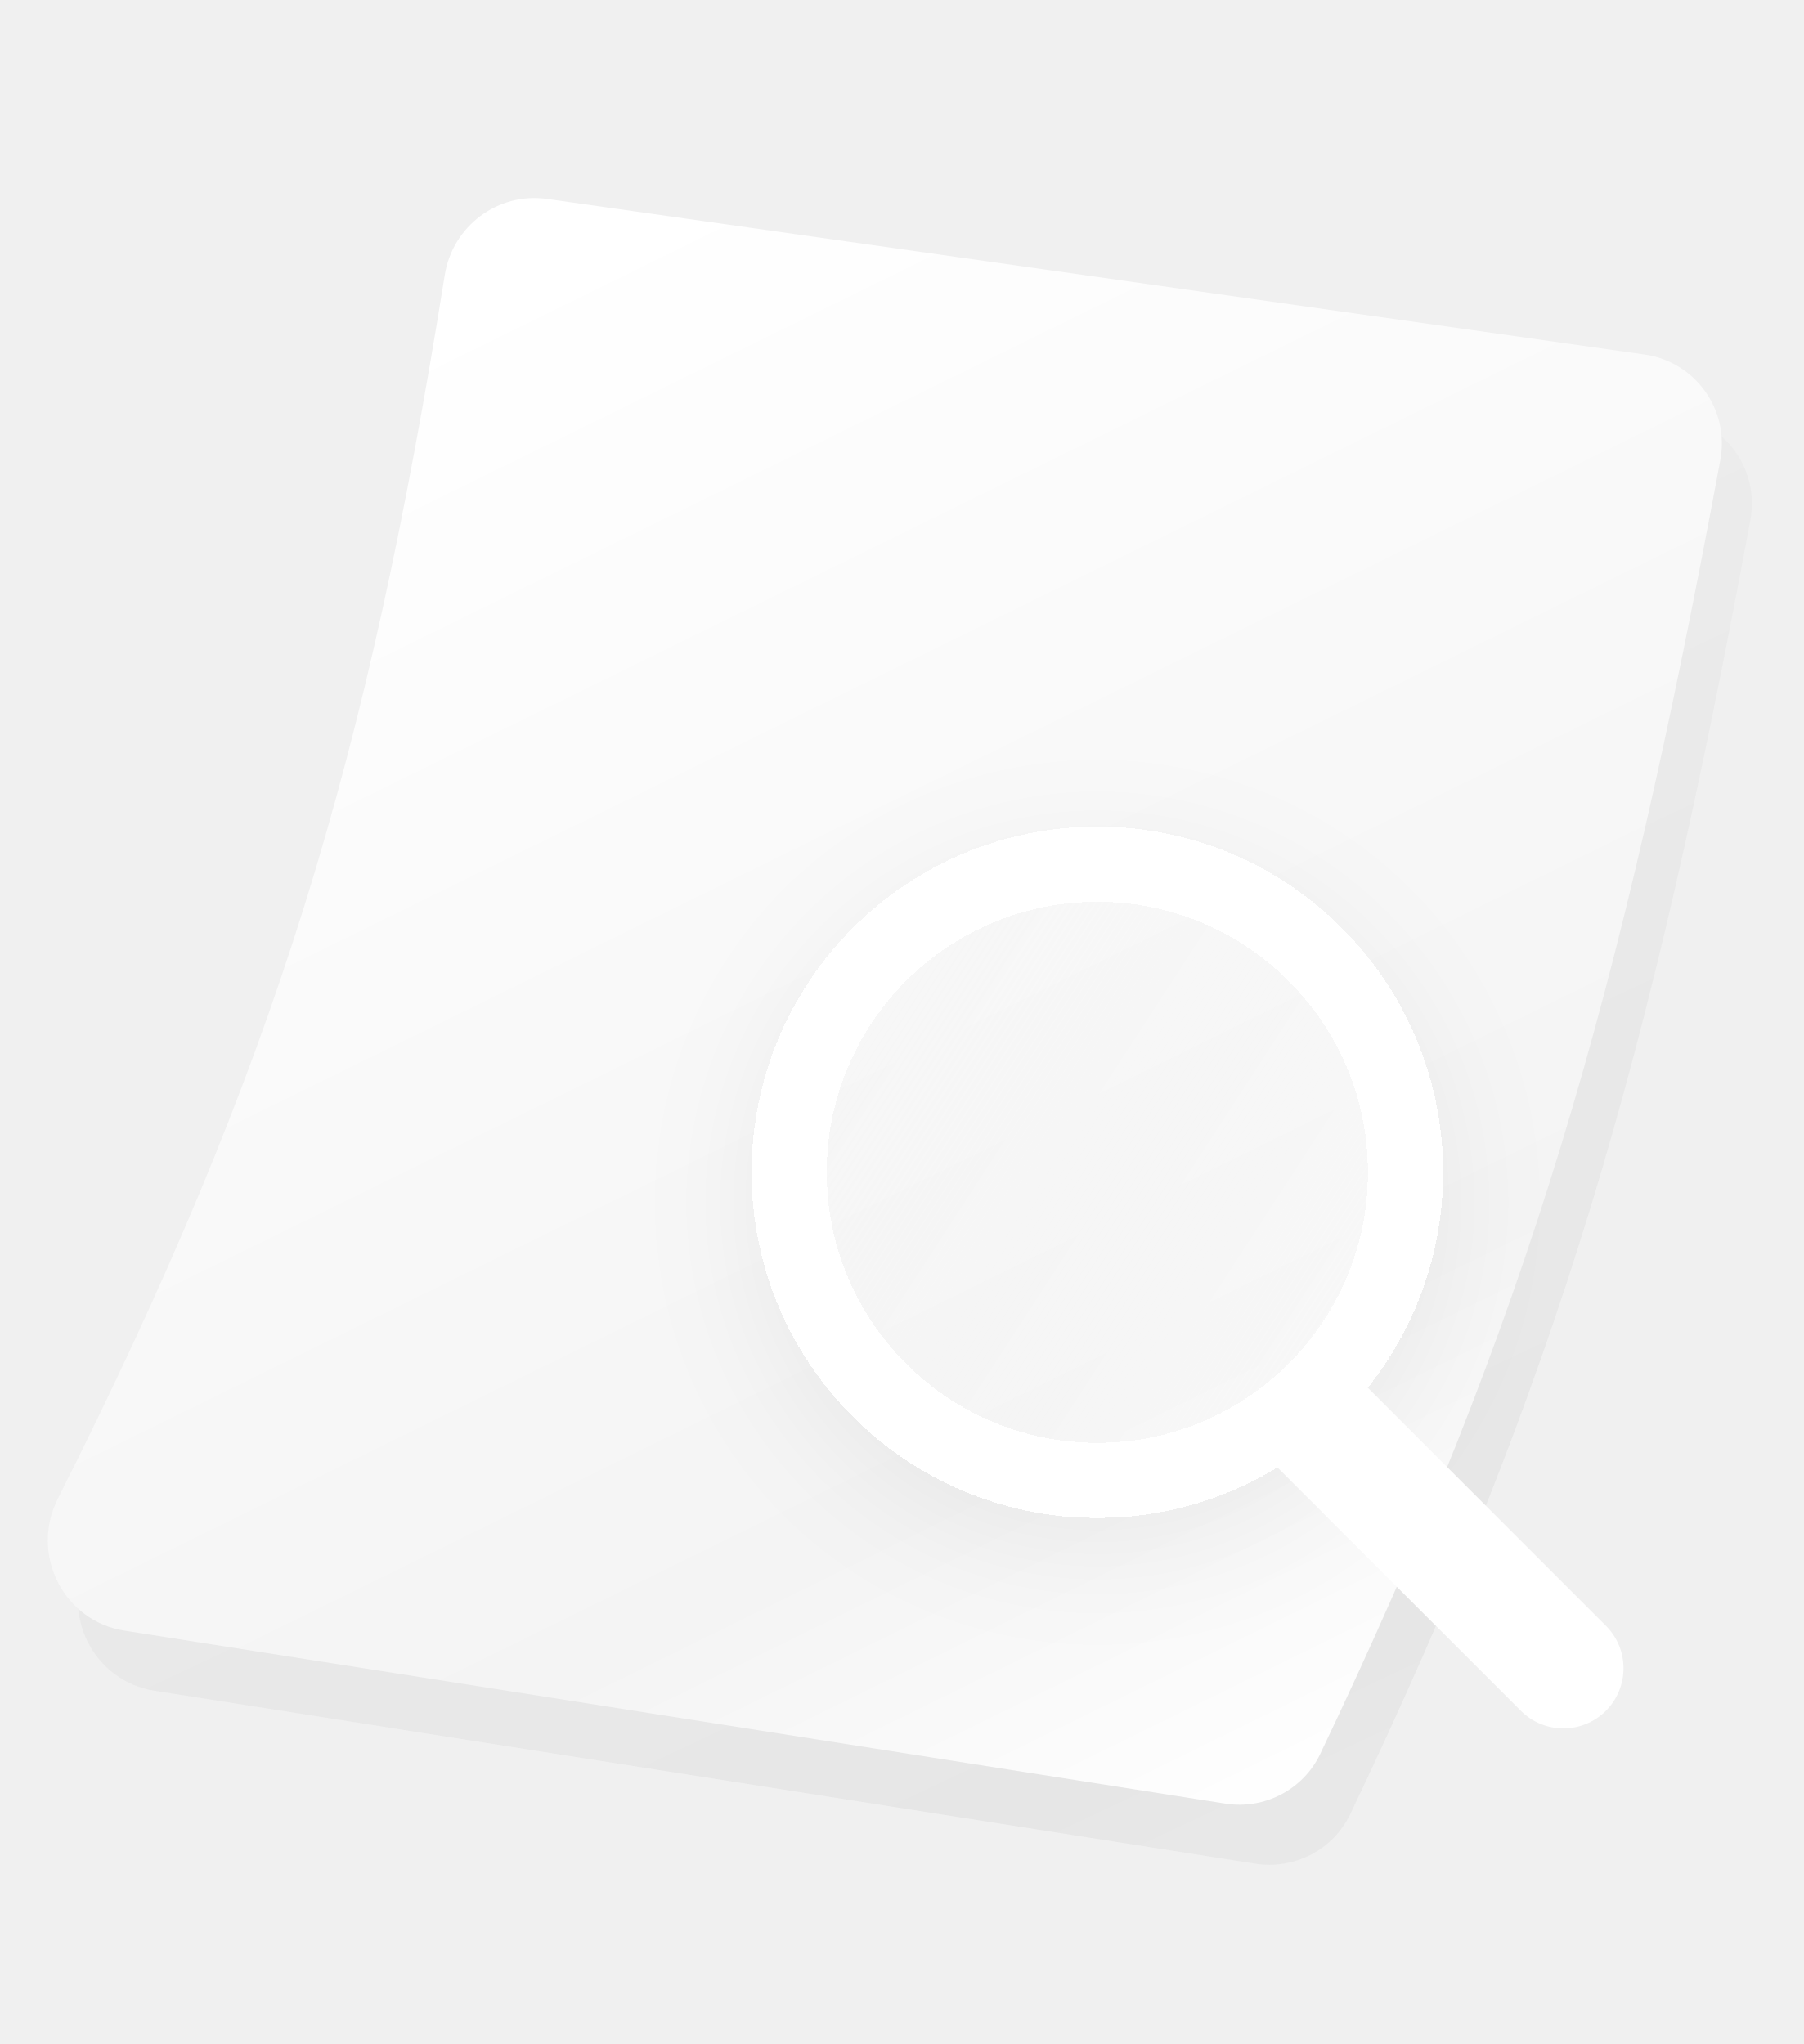
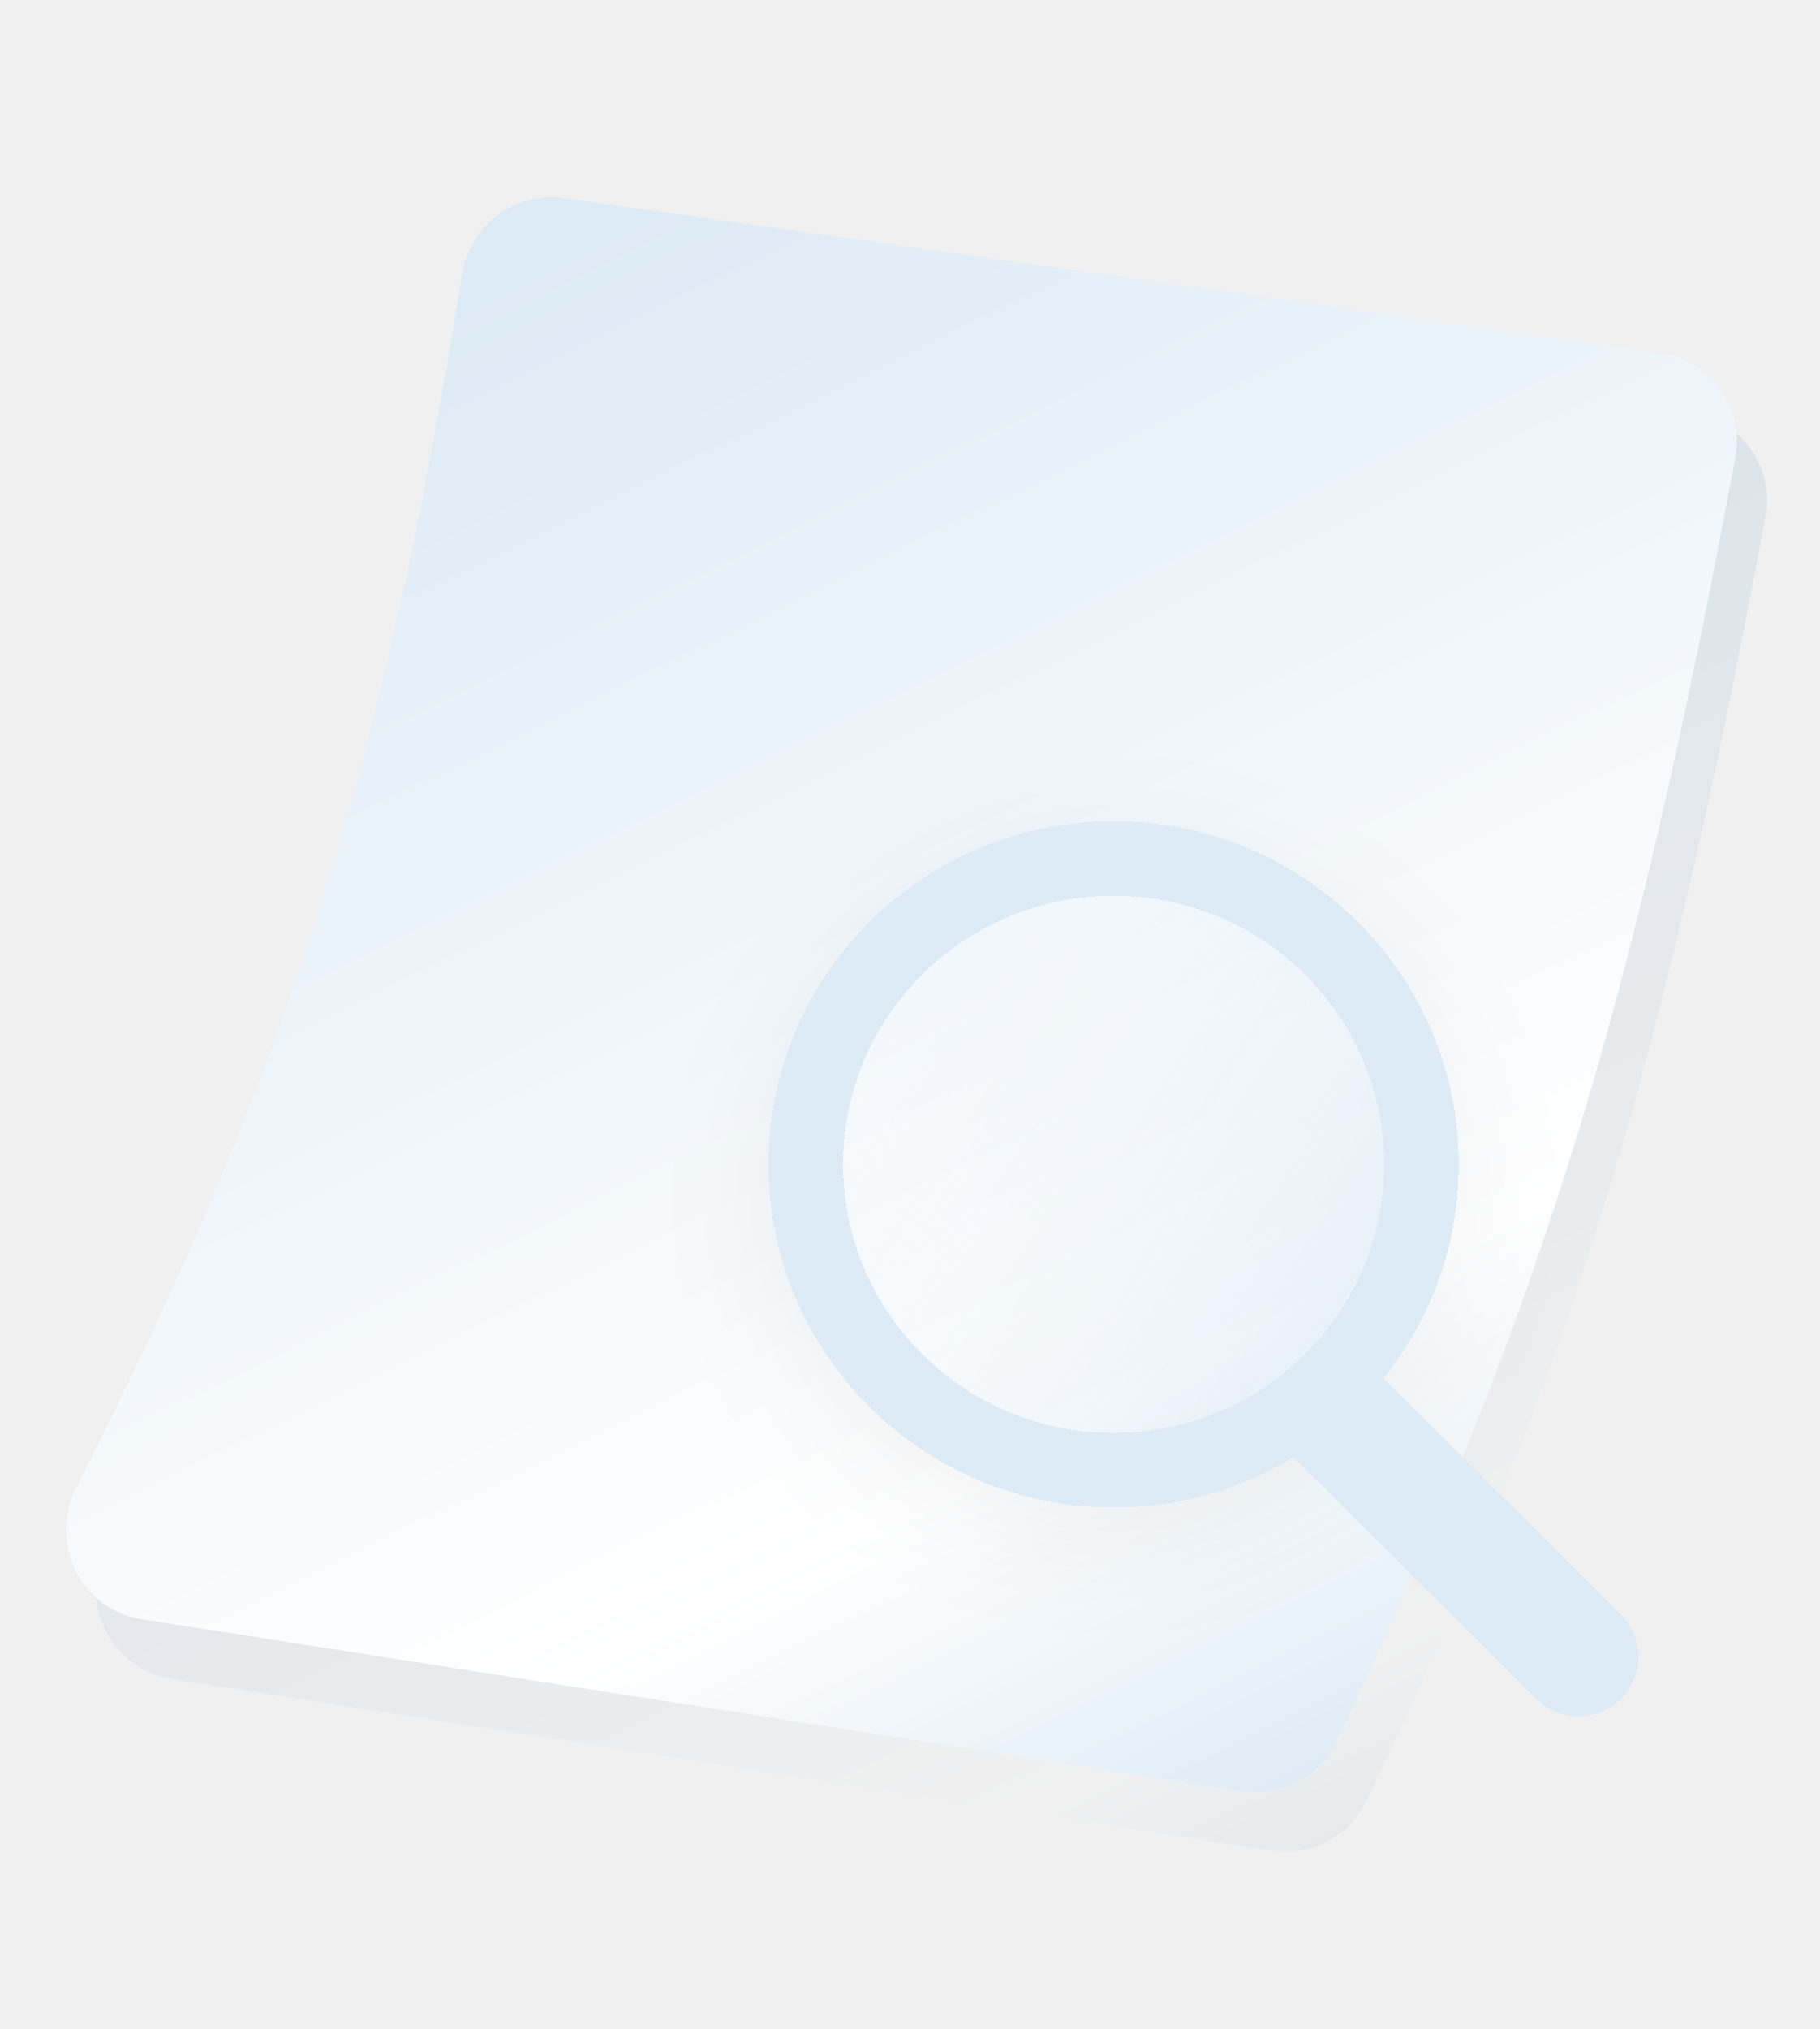
- <svg xmlns="http://www.w3.org/2000/svg" width="60" height="68" viewBox="0 0 60 68" fill="none">
+ <svg xmlns="http://www.w3.org/2000/svg" width="61" height="68" viewBox="0 0 61 68" fill="none">
  <g style="mix-blend-mode:multiply">
-     <path d="M55.699 13.794L19.196 8.619C17.565 8.388 16.055 9.519 15.794 11.145C13.191 27.422 10.183 37.44 2.919 51.87C1.995 53.706 3.107 55.929 5.137 56.248L41.76 62.003C43.061 62.207 44.348 61.536 44.914 60.347C51.858 45.773 54.86 35.399 58.221 17.3C58.532 15.628 57.383 14.032 55.699 13.794Z" fill="url(#paint0_linear_4427_7635)" />
+     <path d="M56.664 13.82L19.912 8.64C18.28 8.41 16.765 9.544 16.503 11.171C13.884 27.447 10.858 37.464 3.551 51.894C2.622 53.729 3.731 55.951 5.763 56.269L42.635 62.028C43.937 62.232 45.225 61.56 45.794 60.372C52.781 45.796 55.801 35.421 59.182 17.319C59.494 15.649 58.347 14.057 56.664 13.82Z" fill="url(#paint0_linear_4691_18680)" />
  </g>
-   <path d="M54.699 11.794L18.196 6.619C16.565 6.388 15.055 7.519 14.794 9.145C12.191 25.422 9.183 35.44 1.919 49.87C0.995 51.706 2.107 53.929 4.137 54.248L40.76 60.003C42.061 60.207 43.348 59.536 43.914 58.347C50.858 43.773 53.86 33.399 57.221 15.3C57.532 13.628 56.383 12.032 54.699 11.794Z" fill="url(#paint1_linear_4427_7635)" />
-   <g filter="url(#filter0_d_4427_7635)">
-     <circle cx="36.499" cy="39" r="11.5" fill="url(#paint2_linear_4427_7635)" shape-rendering="crispEdges" />
-     <circle cx="36.499" cy="39" r="10.25" stroke="white" stroke-width="2.5" shape-rendering="crispEdges" />
+   <path d="M55.658 11.82L18.906 6.64C17.274 6.41 15.759 7.544 15.497 9.171C12.879 25.447 9.852 35.464 2.545 49.894C1.616 51.729 2.725 53.951 4.757 54.269L41.629 60.028C42.931 60.232 44.219 59.56 44.788 58.372C51.775 43.796 54.795 33.421 58.176 15.319C58.488 13.649 57.341 12.057 55.658 11.82Z" fill="url(#paint1_linear_4691_18680)" />
+   <g filter="url(#filter0_d_4691_18680)">
+     <ellipse cx="37.331" cy="39.023" rx="11.568" ry="11.5" fill="url(#paint2_linear_4691_18680)" shape-rendering="crispEdges" />
+     <path d="M47.649 39.023C47.649 44.677 43.036 49.273 37.331 49.273C31.625 49.273 27.013 44.677 27.013 39.023C27.013 33.37 31.625 28.773 37.331 28.773C43.036 28.773 47.649 33.37 47.649 39.023Z" stroke="#DDEBF6" stroke-width="2.5" shape-rendering="crispEdges" />
  </g>
-   <path d="M50.585 56.914C51.366 57.695 52.633 57.695 53.414 56.914C54.195 56.133 54.195 54.867 53.414 54.086L50.585 56.914ZM41.585 47.914L50.585 56.914L53.414 54.086L44.414 45.086L41.585 47.914Z" fill="white" />
+   <path d="M51.512 56.942C52.296 57.721 53.562 57.717 54.341 56.934C55.12 56.15 55.116 54.884 54.332 54.105L51.512 56.942ZM42.459 47.942L51.512 56.942L54.332 54.105L45.279 45.105L42.459 47.942Z" fill="#DDEBF6" />
  <defs>
-     <filter id="filter0_d_4427_7635" x="21" y="24.5" width="31" height="31" filterUnits="userSpaceOnUse" color-interpolation-filters="sRGB">
+     <filter id="filter0_d_4691_18680" x="21.763" y="24.523" width="31.136" height="31" filterUnits="userSpaceOnUse" color-interpolation-filters="sRGB">
      <feFlood flood-opacity="0" result="BackgroundImageFix" />
      <feColorMatrix in="SourceAlpha" type="matrix" values="0 0 0 0 0 0 0 0 0 0 0 0 0 0 0 0 0 0 127 0" result="hardAlpha" />
      <feOffset dy="1" />
      <feGaussianBlur stdDeviation="2" />
      <feComposite in2="hardAlpha" operator="out" />
      <feColorMatrix type="matrix" values="0 0 0 0 0 0 0 0 0 0 0 0 0 0 0 0 0 0 0.05 0" />
-       <feBlend mode="normal" in2="BackgroundImageFix" result="effect1_dropShadow_4427_7635" />
-       <feBlend mode="normal" in="SourceGraphic" in2="effect1_dropShadow_4427_7635" result="shape" />
+       <feBlend mode="normal" in2="BackgroundImageFix" result="effect1_dropShadow_4691_18680" />
+       <feBlend mode="normal" in="SourceGraphic" in2="effect1_dropShadow_4691_18680" result="shape" />
    </filter>
-     <linearGradient id="paint0_linear_4427_7635" x1="18.5" y1="9.5" x2="51.499" y2="79.5" gradientUnits="userSpaceOnUse">
-       <stop offset="0.015" stop-color="white" />
-       <stop offset="0.683" stop-color="#F4F4F4" />
-       <stop offset="0.907" stop-color="white" />
+     <linearGradient id="paint0_linear_4691_18680" x1="19.224" y1="9.523" x2="52.1" y2="79.673" gradientUnits="userSpaceOnUse">
+       <stop offset="0.015" stop-color="#DDEBF6" />
+       <stop offset="0.683" stop-color="white" />
+       <stop offset="0.907" stop-color="#DDEBF6" />
    </linearGradient>
-     <linearGradient id="paint1_linear_4427_7635" x1="17.5" y1="7.5" x2="45.999" y2="65.5" gradientUnits="userSpaceOnUse">
-       <stop offset="0.015" stop-color="white" />
-       <stop offset="0.683" stop-color="#F4F4F4" />
-       <stop offset="0.907" stop-color="white" />
+     <linearGradient id="paint1_linear_4691_18680" x1="18.218" y1="7.523" x2="46.616" y2="65.656" gradientUnits="userSpaceOnUse">
+       <stop offset="0.015" stop-color="#DDEBF6" />
+       <stop offset="0.683" stop-color="white" />
+       <stop offset="0.907" stop-color="#DDEBF6" />
    </linearGradient>
-     <linearGradient id="paint2_linear_4427_7635" x1="53.499" y1="50.5" x2="25" y2="32" gradientUnits="userSpaceOnUse">
-       <stop stop-color="white" stop-opacity="0.75" />
-       <stop offset="1" stop-color="#F0F0F0" stop-opacity="0.07" />
+     <linearGradient id="paint2_linear_4691_18680" x1="54.431" y1="50.523" x2="25.863" y2="31.869" gradientUnits="userSpaceOnUse">
+       <stop stop-color="#BFD7EC" stop-opacity="0.75" />
+       <stop offset="1" stop-color="white" stop-opacity="0.07" />
    </linearGradient>
  </defs>
</svg>
